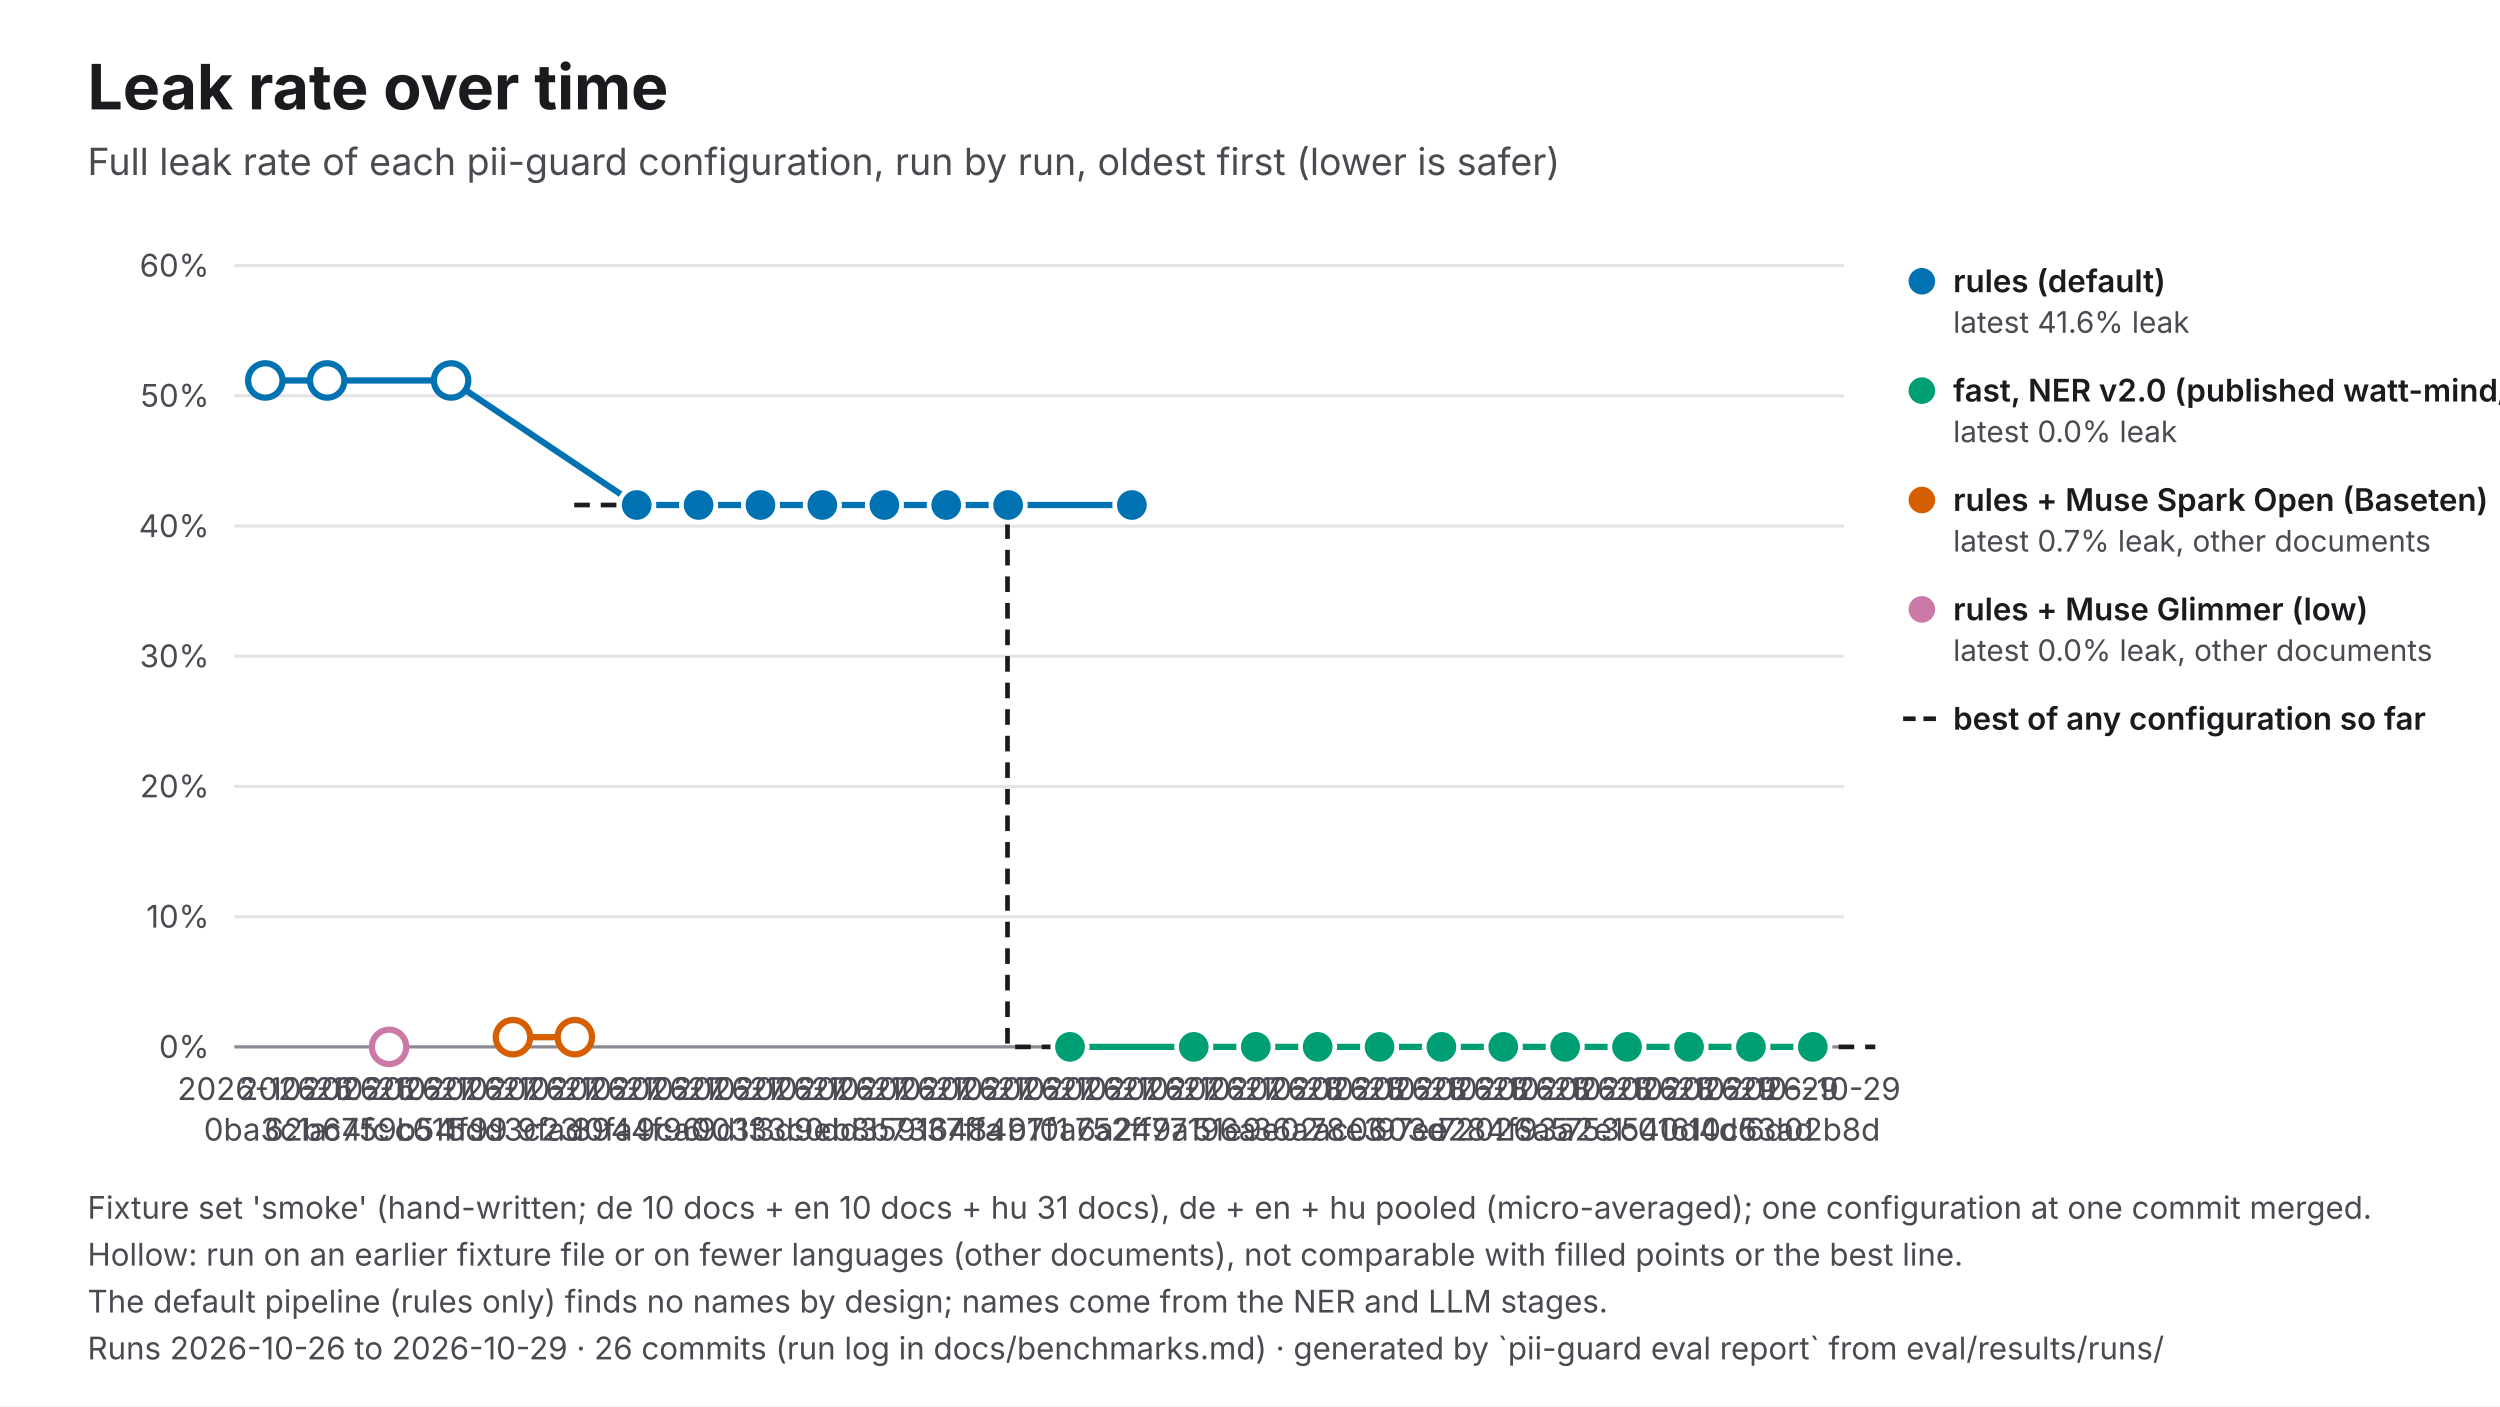
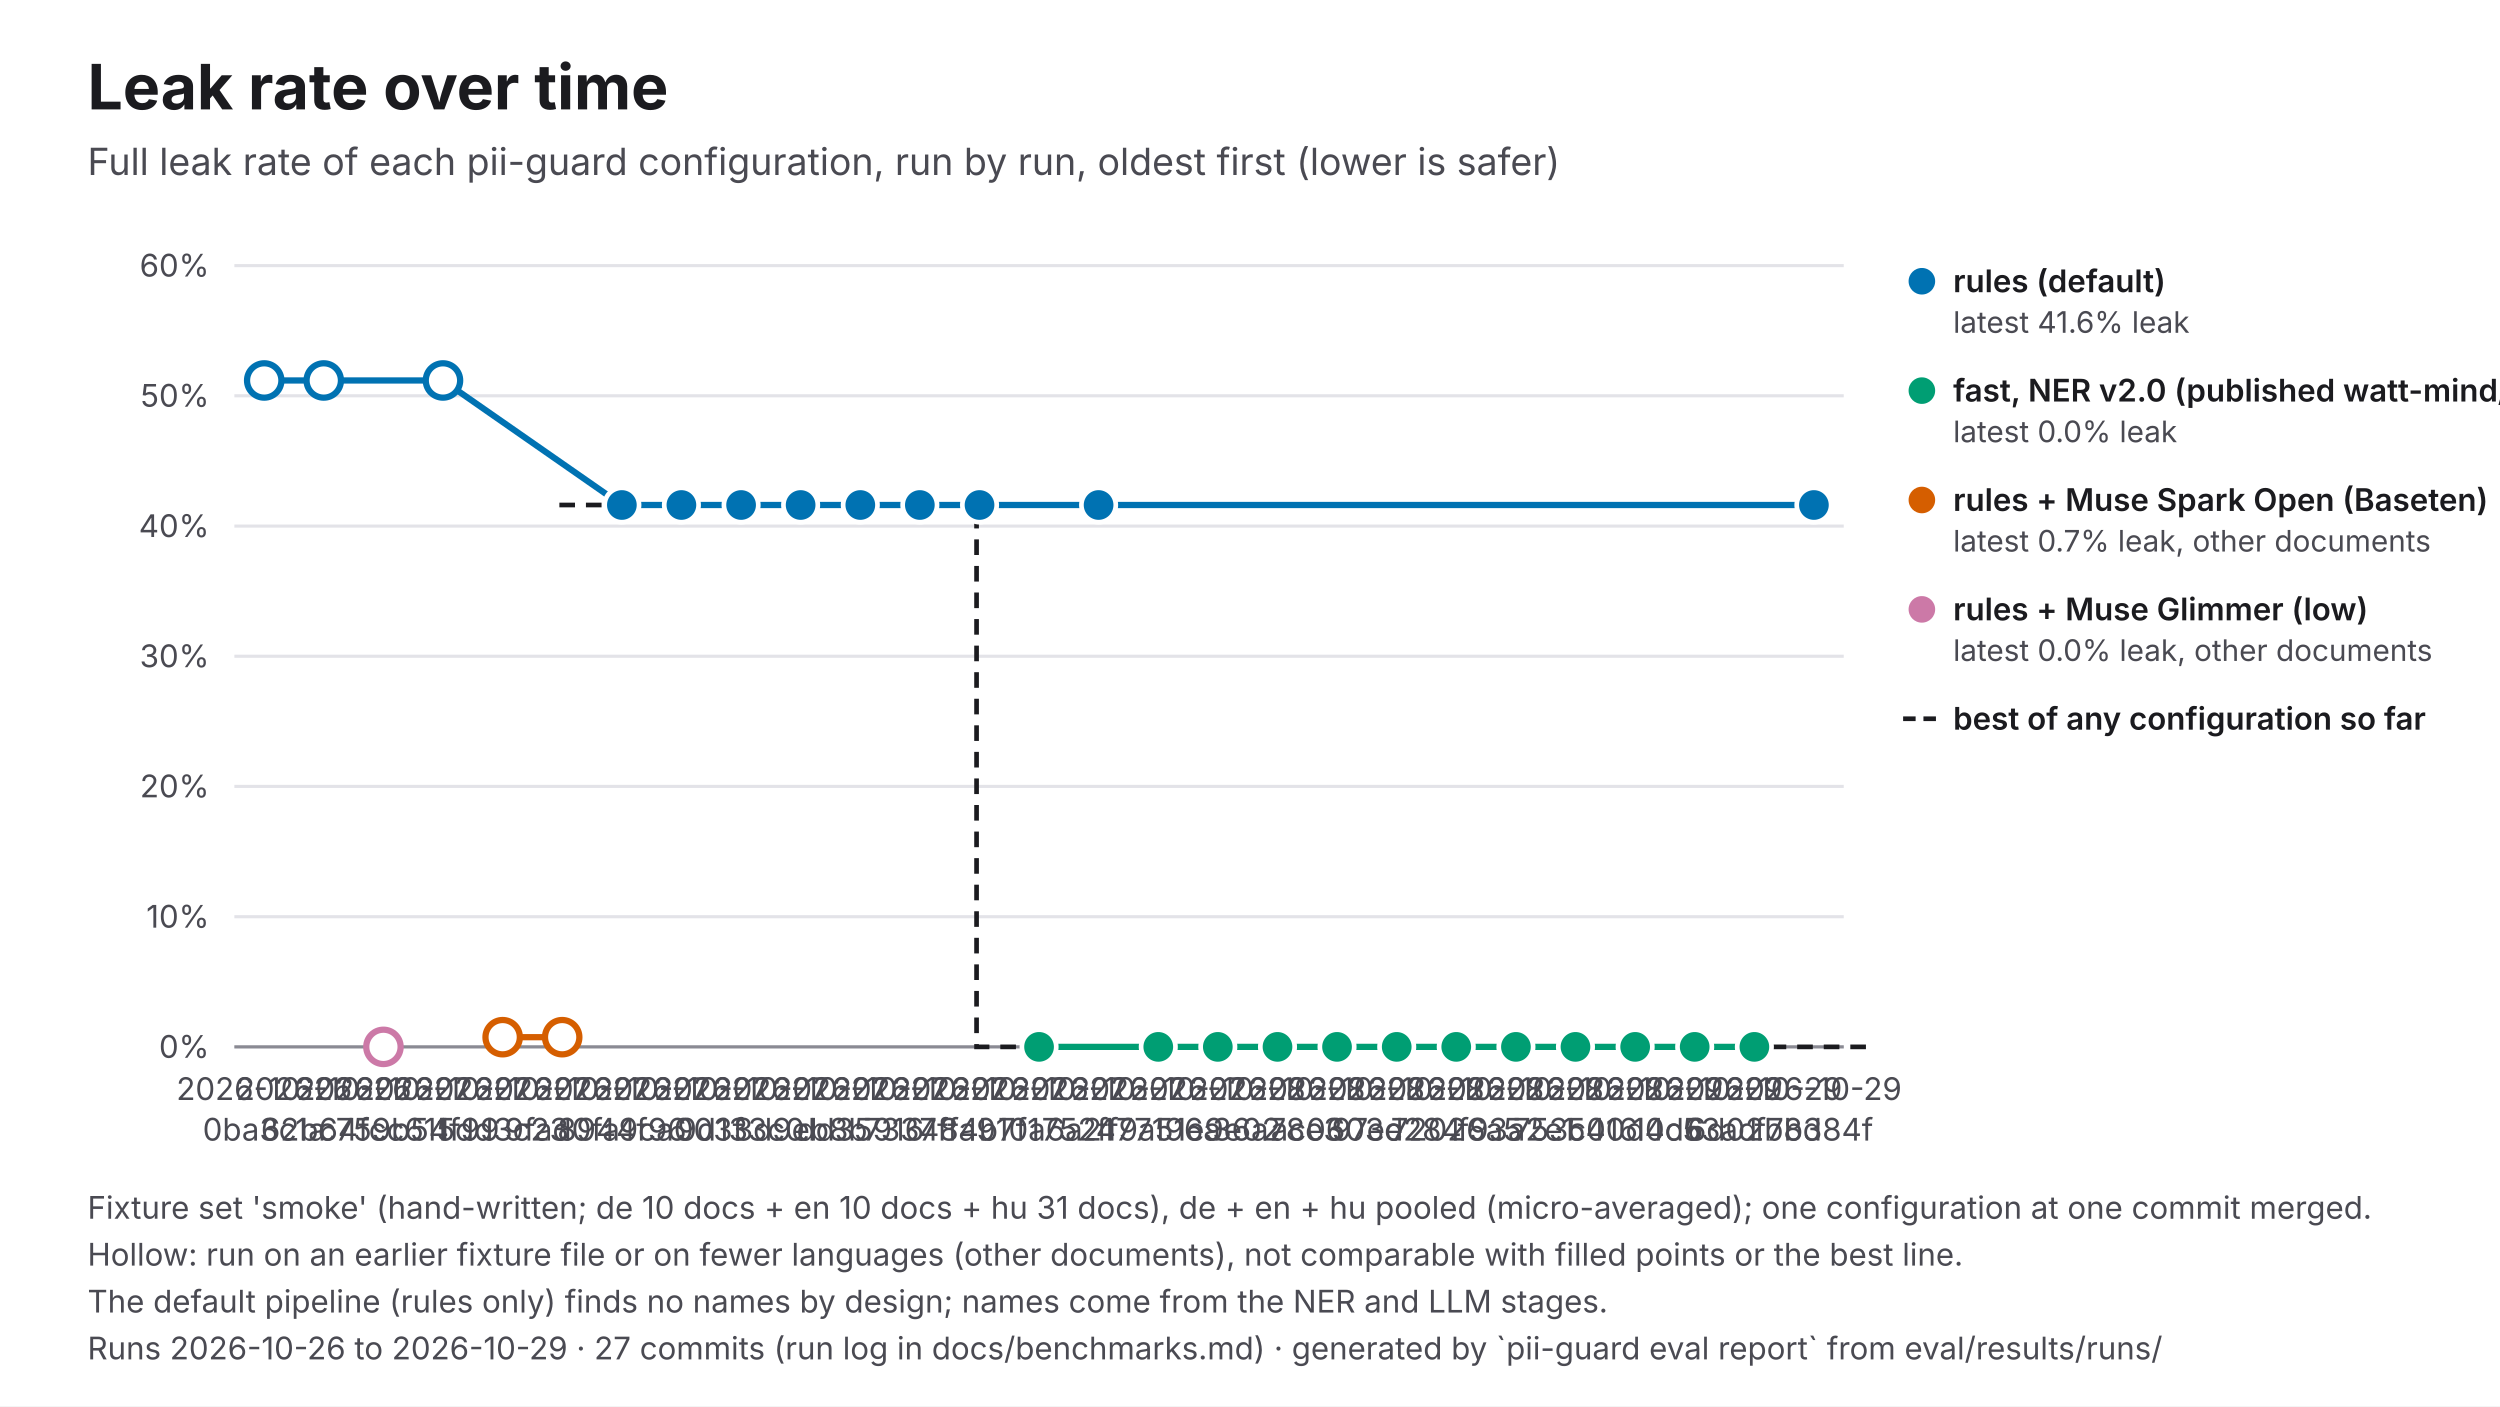
<svg xmlns="http://www.w3.org/2000/svg" viewBox="0 0 1600 900" width="1600" height="900" role="img" aria-labelledby="t d" font-family="Inter, 'Helvetica Neue', Helvetica, Arial, sans-serif">
  <rect width="1600" height="900" fill="#FFFFFF" />
  <text x="56" y="70" font-size="40" fill="#1B1B1F" font-weight="700">Leak rate over time</text>
  <text x="56" y="112" font-size="24" fill="#4A4A52">Full leak rate of each pii-guard configuration, run by run, oldest first (lower is safer)</text>
  <line x1="150" y1="670" x2="1180" y2="670" stroke="#E3E3E8" stroke-width="2" />
  <text x="134" y="677" font-size="20" fill="#4A4A52" text-anchor="end">0%</text>
  <line x1="150" y1="586.7" x2="1180" y2="586.7" stroke="#E3E3E8" stroke-width="2" />
  <text x="134" y="593.7" font-size="20" fill="#4A4A52" text-anchor="end">10%</text>
  <line x1="150" y1="503.3" x2="1180" y2="503.3" stroke="#E3E3E8" stroke-width="2" />
  <text x="134" y="510.3" font-size="20" fill="#4A4A52" text-anchor="end">20%</text>
  <line x1="150" y1="420" x2="1180" y2="420" stroke="#E3E3E8" stroke-width="2" />
  <text x="134" y="427" font-size="20" fill="#4A4A52" text-anchor="end">30%</text>
  <line x1="150" y1="336.7" x2="1180" y2="336.7" stroke="#E3E3E8" stroke-width="2" />
  <text x="134" y="343.7" font-size="20" fill="#4A4A52" text-anchor="end">40%</text>
  <line x1="150" y1="253.3" x2="1180" y2="253.3" stroke="#E3E3E8" stroke-width="2" />
  <text x="134" y="260.3" font-size="20" fill="#4A4A52" text-anchor="end">50%</text>
  <line x1="150" y1="170" x2="1180" y2="170" stroke="#E3E3E8" stroke-width="2" />
  <text x="134" y="177" font-size="20" fill="#4A4A52" text-anchor="end">60%</text>
-   <text x="169.8" y="704" font-size="20" fill="#4A4A52" text-anchor="middle">2026-10-26</text>
-   <text x="169.8" y="730" font-size="20" fill="#4A4A52" text-anchor="middle">0ba3c1a</text>
-   <text x="209.4" y="704" font-size="20" fill="#4A4A52" text-anchor="middle">2026-10-26</text>
-   <text x="209.4" y="730" font-size="20" fill="#4A4A52" text-anchor="middle">62b64fc</text>
-   <text x="249" y="704" font-size="20" fill="#4A4A52" text-anchor="middle">2026-10-27</text>
-   <text x="249" y="730" font-size="20" fill="#4A4A52" text-anchor="middle">c759b54</text>
-   <text x="288.7" y="704" font-size="20" fill="#4A4A52" text-anchor="middle">2026-10-27</text>
-   <text x="288.7" y="730" font-size="20" fill="#4A4A52" text-anchor="middle">c611f99</text>
-   <text x="328.3" y="704" font-size="20" fill="#4A4A52" text-anchor="middle">2026-10-27</text>
-   <text x="328.3" y="730" font-size="20" fill="#4A4A52" text-anchor="middle">5dd3c23</text>
-   <text x="367.9" y="704" font-size="20" fill="#4A4A52" text-anchor="middle">2026-10-27</text>
-   <text x="367.9" y="730" font-size="20" fill="#4A4A52" text-anchor="middle">9fad0fa</text>
-   <text x="407.5" y="704" font-size="20" fill="#4A4A52" text-anchor="middle">2026-10-27</text>
-   <text x="407.5" y="730" font-size="20" fill="#4A4A52" text-anchor="middle">8944f96</text>
-   <text x="447.1" y="704" font-size="20" fill="#4A4A52" text-anchor="middle">2026-10-27</text>
-   <text x="447.1" y="730" font-size="20" fill="#4A4A52" text-anchor="middle">9ca003f</text>
-   <text x="486.7" y="704" font-size="20" fill="#4A4A52" text-anchor="middle">2026-10-27</text>
-   <text x="486.7" y="730" font-size="20" fill="#4A4A52" text-anchor="middle">9d133c0</text>
-   <text x="526.3" y="704" font-size="20" fill="#4A4A52" text-anchor="middle">2026-10-27</text>
-   <text x="526.3" y="730" font-size="20" fill="#4A4A52" text-anchor="middle">3d9eb8b</text>
-   <text x="566" y="704" font-size="20" fill="#4A4A52" text-anchor="middle">2026-10-27</text>
-   <text x="566" y="730" font-size="20" fill="#4A4A52" text-anchor="middle">dd35916</text>
-   <text x="605.6" y="704" font-size="20" fill="#4A4A52" text-anchor="middle">2026-10-27</text>
-   <text x="605.6" y="730" font-size="20" fill="#4A4A52" text-anchor="middle">7337ffa</text>
-   <text x="645.2" y="704" font-size="20" fill="#4A4A52" text-anchor="middle">2026-10-27</text>
-   <text x="645.2" y="730" font-size="20" fill="#4A4A52" text-anchor="middle">484b7f1</text>
-   <text x="684.8" y="704" font-size="20" fill="#4A4A52" text-anchor="middle">2026-10-27</text>
-   <text x="684.8" y="730" font-size="20" fill="#4A4A52" text-anchor="middle">910a6a2</text>
-   <text x="724.4" y="704" font-size="20" fill="#4A4A52" text-anchor="middle">2026-10-27</text>
-   <text x="724.4" y="730" font-size="20" fill="#4A4A52" text-anchor="middle">752ff9a</text>
-   <text x="764" y="704" font-size="20" fill="#4A4A52" text-anchor="middle">2026-10-27</text>
-   <text x="764" y="730" font-size="20" fill="#4A4A52" text-anchor="middle">477196a</text>
-   <text x="803.7" y="704" font-size="20" fill="#4A4A52" text-anchor="middle">2026-10-28</text>
-   <text x="803.7" y="730" font-size="20" fill="#4A4A52" text-anchor="middle">51e9e02</text>
-   <text x="843.3" y="704" font-size="20" fill="#4A4A52" text-anchor="middle">2026-10-28</text>
-   <text x="843.3" y="730" font-size="20" fill="#4A4A52" text-anchor="middle">36a78e3</text>
-   <text x="882.9" y="704" font-size="20" fill="#4A4A52" text-anchor="middle">2026-10-28</text>
-   <text x="882.9" y="730" font-size="20" fill="#4A4A52" text-anchor="middle">ac0603d</text>
-   <text x="922.5" y="704" font-size="20" fill="#4A4A52" text-anchor="middle">2026-10-28</text>
-   <text x="922.5" y="730" font-size="20" fill="#4A4A52" text-anchor="middle">97ee284</text>
-   <text x="962.1" y="704" font-size="20" fill="#4A4A52" text-anchor="middle">2026-10-28</text>
-   <text x="962.1" y="730" font-size="20" fill="#4A4A52" text-anchor="middle">72026a5</text>
-   <text x="1001.7" y="704" font-size="20" fill="#4A4A52" text-anchor="middle">2026-10-28</text>
-   <text x="1001.7" y="730" font-size="20" fill="#4A4A52" text-anchor="middle">f93a2e1</text>
-   <text x="1041.3" y="704" font-size="20" fill="#4A4A52" text-anchor="middle">2026-10-28</text>
-   <text x="1041.3" y="730" font-size="20" fill="#4A4A52" text-anchor="middle">753c016</text>
-   <text x="1081" y="704" font-size="20" fill="#4A4A52" text-anchor="middle">2026-10-29</text>
-   <text x="1081" y="730" font-size="20" fill="#4A4A52" text-anchor="middle">540d4d6</text>
-   <text x="1120.6" y="704" font-size="20" fill="#4A4A52" text-anchor="middle">2026-10-29</text>
-   <text x="1120.6" y="730" font-size="20" fill="#4A4A52" text-anchor="middle">10c53ad</text>
-   <text x="1160.2" y="704" font-size="20" fill="#4A4A52" text-anchor="middle">2026-10-29</text>
-   <text x="1160.2" y="730" font-size="20" fill="#4A4A52" text-anchor="middle">6d02b8d</text>
+   <text x="169.1" y="704" font-size="20" fill="#4A4A52" text-anchor="middle">2026-10-26</text>
+   <text x="169.1" y="730" font-size="20" fill="#4A4A52" text-anchor="middle">0ba3c1a</text>
+   <text x="207.2" y="704" font-size="20" fill="#4A4A52" text-anchor="middle">2026-10-26</text>
+   <text x="207.2" y="730" font-size="20" fill="#4A4A52" text-anchor="middle">62b64fc</text>
+   <text x="245.4" y="704" font-size="20" fill="#4A4A52" text-anchor="middle">2026-10-27</text>
+   <text x="245.4" y="730" font-size="20" fill="#4A4A52" text-anchor="middle">c759b54</text>
+   <text x="283.5" y="704" font-size="20" fill="#4A4A52" text-anchor="middle">2026-10-27</text>
+   <text x="283.5" y="730" font-size="20" fill="#4A4A52" text-anchor="middle">c611f99</text>
+   <text x="321.7" y="704" font-size="20" fill="#4A4A52" text-anchor="middle">2026-10-27</text>
+   <text x="321.7" y="730" font-size="20" fill="#4A4A52" text-anchor="middle">5dd3c23</text>
+   <text x="359.8" y="704" font-size="20" fill="#4A4A52" text-anchor="middle">2026-10-27</text>
+   <text x="359.8" y="730" font-size="20" fill="#4A4A52" text-anchor="middle">9fad0fa</text>
+   <text x="398" y="704" font-size="20" fill="#4A4A52" text-anchor="middle">2026-10-27</text>
+   <text x="398" y="730" font-size="20" fill="#4A4A52" text-anchor="middle">8944f96</text>
+   <text x="436.1" y="704" font-size="20" fill="#4A4A52" text-anchor="middle">2026-10-27</text>
+   <text x="436.1" y="730" font-size="20" fill="#4A4A52" text-anchor="middle">9ca003f</text>
+   <text x="474.3" y="704" font-size="20" fill="#4A4A52" text-anchor="middle">2026-10-27</text>
+   <text x="474.3" y="730" font-size="20" fill="#4A4A52" text-anchor="middle">9d133c0</text>
+   <text x="512.4" y="704" font-size="20" fill="#4A4A52" text-anchor="middle">2026-10-27</text>
+   <text x="512.4" y="730" font-size="20" fill="#4A4A52" text-anchor="middle">3d9eb8b</text>
+   <text x="550.6" y="704" font-size="20" fill="#4A4A52" text-anchor="middle">2026-10-27</text>
+   <text x="550.6" y="730" font-size="20" fill="#4A4A52" text-anchor="middle">dd35916</text>
+   <text x="588.7" y="704" font-size="20" fill="#4A4A52" text-anchor="middle">2026-10-27</text>
+   <text x="588.7" y="730" font-size="20" fill="#4A4A52" text-anchor="middle">7337ffa</text>
+   <text x="626.9" y="704" font-size="20" fill="#4A4A52" text-anchor="middle">2026-10-27</text>
+   <text x="626.9" y="730" font-size="20" fill="#4A4A52" text-anchor="middle">484b7f1</text>
+   <text x="665" y="704" font-size="20" fill="#4A4A52" text-anchor="middle">2026-10-27</text>
+   <text x="665" y="730" font-size="20" fill="#4A4A52" text-anchor="middle">910a6a2</text>
+   <text x="703.1" y="704" font-size="20" fill="#4A4A52" text-anchor="middle">2026-10-27</text>
+   <text x="703.1" y="730" font-size="20" fill="#4A4A52" text-anchor="middle">752ff9a</text>
+   <text x="741.3" y="704" font-size="20" fill="#4A4A52" text-anchor="middle">2026-10-27</text>
+   <text x="741.3" y="730" font-size="20" fill="#4A4A52" text-anchor="middle">477196a</text>
+   <text x="779.4" y="704" font-size="20" fill="#4A4A52" text-anchor="middle">2026-10-28</text>
+   <text x="779.4" y="730" font-size="20" fill="#4A4A52" text-anchor="middle">51e9e02</text>
+   <text x="817.6" y="704" font-size="20" fill="#4A4A52" text-anchor="middle">2026-10-28</text>
+   <text x="817.6" y="730" font-size="20" fill="#4A4A52" text-anchor="middle">36a78e3</text>
+   <text x="855.7" y="704" font-size="20" fill="#4A4A52" text-anchor="middle">2026-10-28</text>
+   <text x="855.7" y="730" font-size="20" fill="#4A4A52" text-anchor="middle">ac0603d</text>
+   <text x="893.9" y="704" font-size="20" fill="#4A4A52" text-anchor="middle">2026-10-28</text>
+   <text x="893.9" y="730" font-size="20" fill="#4A4A52" text-anchor="middle">97ee284</text>
+   <text x="932" y="704" font-size="20" fill="#4A4A52" text-anchor="middle">2026-10-28</text>
+   <text x="932" y="730" font-size="20" fill="#4A4A52" text-anchor="middle">72026a5</text>
+   <text x="970.2" y="704" font-size="20" fill="#4A4A52" text-anchor="middle">2026-10-28</text>
+   <text x="970.2" y="730" font-size="20" fill="#4A4A52" text-anchor="middle">f93a2e1</text>
+   <text x="1008.3" y="704" font-size="20" fill="#4A4A52" text-anchor="middle">2026-10-28</text>
+   <text x="1008.3" y="730" font-size="20" fill="#4A4A52" text-anchor="middle">753c016</text>
+   <text x="1046.5" y="704" font-size="20" fill="#4A4A52" text-anchor="middle">2026-10-29</text>
+   <text x="1046.5" y="730" font-size="20" fill="#4A4A52" text-anchor="middle">540d4d6</text>
+   <text x="1084.6" y="704" font-size="20" fill="#4A4A52" text-anchor="middle">2026-10-29</text>
+   <text x="1084.6" y="730" font-size="20" fill="#4A4A52" text-anchor="middle">10c53ad</text>
+   <text x="1122.8" y="704" font-size="20" fill="#4A4A52" text-anchor="middle">2026-10-29</text>
+   <text x="1122.8" y="730" font-size="20" fill="#4A4A52" text-anchor="middle">6d02b8d</text>
+   <text x="1160.9" y="704" font-size="20" fill="#4A4A52" text-anchor="middle">2026-10-29</text>
+   <text x="1160.9" y="730" font-size="20" fill="#4A4A52" text-anchor="middle">f7b384f</text>
  <line x1="150" y1="670" x2="1180" y2="670" stroke="#8A8A93" stroke-width="2" />
-   <path d="M367.5,323.2H407.1V323.2H446.7V323.2H486.3V323.2H526V323.2H565.6V323.2H605.2V323.2H644.8V670H684.4V670H724V670H763.7V670H803.3V670H842.9V670H882.5V670H922.1V670H961.7V670H1001.3V670H1041V670H1080.6V670H1120.2V670H1200.2" fill="none" stroke="#1B1B1F" stroke-width="3" stroke-dasharray="10 7" />
-   <path d="M169.8,243.5L209.4,243.5L288.7,243.5L407.5,323.2L447.1,323.2L486.7,323.2L526.3,323.2L566,323.2L605.6,323.2L645.2,323.2L724.4,323.2" fill="none" stroke="#0072B2" stroke-width="4" />
-   <circle cx="169.8" cy="243.5" r="11" fill="#FFFFFF" stroke="#0072B2" stroke-width="4" />
-   <circle cx="209.4" cy="243.5" r="11" fill="#FFFFFF" stroke="#0072B2" stroke-width="4" />
-   <circle cx="288.7" cy="243.5" r="11" fill="#FFFFFF" stroke="#0072B2" stroke-width="4" />
-   <circle cx="407.5" cy="323.2" r="11" fill="#0072B2" stroke="#FFFFFF" stroke-width="3" />
-   <circle cx="447.1" cy="323.2" r="11" fill="#0072B2" stroke="#FFFFFF" stroke-width="3" />
-   <circle cx="486.7" cy="323.2" r="11" fill="#0072B2" stroke="#FFFFFF" stroke-width="3" />
-   <circle cx="526.3" cy="323.2" r="11" fill="#0072B2" stroke="#FFFFFF" stroke-width="3" />
-   <circle cx="566" cy="323.2" r="11" fill="#0072B2" stroke="#FFFFFF" stroke-width="3" />
-   <circle cx="605.6" cy="323.2" r="11" fill="#0072B2" stroke="#FFFFFF" stroke-width="3" />
-   <circle cx="645.2" cy="323.2" r="11" fill="#0072B2" stroke="#FFFFFF" stroke-width="3" />
-   <circle cx="724.4" cy="323.2" r="11" fill="#0072B2" stroke="#FFFFFF" stroke-width="3" />
-   <path d="M684.8,670L764,670L803.7,670L843.3,670L882.9,670L922.5,670L962.1,670L1001.7,670L1041.3,670L1081,670L1120.6,670L1160.2,670" fill="none" stroke="#009E73" stroke-width="4" />
-   <circle cx="684.8" cy="670" r="11" fill="#009E73" stroke="#FFFFFF" stroke-width="3" />
-   <circle cx="764" cy="670" r="11" fill="#009E73" stroke="#FFFFFF" stroke-width="3" />
-   <circle cx="803.7" cy="670" r="11" fill="#009E73" stroke="#FFFFFF" stroke-width="3" />
-   <circle cx="843.3" cy="670" r="11" fill="#009E73" stroke="#FFFFFF" stroke-width="3" />
-   <circle cx="882.9" cy="670" r="11" fill="#009E73" stroke="#FFFFFF" stroke-width="3" />
-   <circle cx="922.5" cy="670" r="11" fill="#009E73" stroke="#FFFFFF" stroke-width="3" />
-   <circle cx="962.1" cy="670" r="11" fill="#009E73" stroke="#FFFFFF" stroke-width="3" />
-   <circle cx="1001.7" cy="670" r="11" fill="#009E73" stroke="#FFFFFF" stroke-width="3" />
-   <circle cx="1041.3" cy="670" r="11" fill="#009E73" stroke="#FFFFFF" stroke-width="3" />
-   <circle cx="1081" cy="670" r="11" fill="#009E73" stroke="#FFFFFF" stroke-width="3" />
-   <circle cx="1120.6" cy="670" r="11" fill="#009E73" stroke="#FFFFFF" stroke-width="3" />
-   <circle cx="1160.2" cy="670" r="11" fill="#009E73" stroke="#FFFFFF" stroke-width="3" />
-   <path d="M328.3,663.8L367.9,663.8" fill="none" stroke="#D55E00" stroke-width="4" />
-   <circle cx="328.3" cy="663.8" r="11" fill="#FFFFFF" stroke="#D55E00" stroke-width="4" />
-   <circle cx="367.9" cy="663.8" r="11" fill="#FFFFFF" stroke="#D55E00" stroke-width="4" />
-   <circle cx="249" cy="670" r="11" fill="#FFFFFF" stroke="#CC79A7" stroke-width="4" />
+   <path d="M358,323.2H396.1V323.2H434.3V323.2H472.4V323.2H510.6V323.2H548.7V323.2H586.9V323.2H625V670H663.1V670H701.3V670H739.4V670H777.6V670H815.7V670H853.9V670H892V670H930.2V670H968.3V670H1006.5V670H1044.6V670H1082.8V670H1120.9V670H1200.9" fill="none" stroke="#1B1B1F" stroke-width="3" stroke-dasharray="10 7" />
+   <path d="M169.1,243.5L207.2,243.5L283.5,243.5L398,323.2L436.1,323.2L474.3,323.2L512.4,323.2L550.6,323.2L588.7,323.2L626.9,323.2L703.1,323.2L1160.9,323.2" fill="none" stroke="#0072B2" stroke-width="4" />
+   <circle cx="169.1" cy="243.5" r="11" fill="#FFFFFF" stroke="#0072B2" stroke-width="4" />
+   <circle cx="207.2" cy="243.5" r="11" fill="#FFFFFF" stroke="#0072B2" stroke-width="4" />
+   <circle cx="283.5" cy="243.5" r="11" fill="#FFFFFF" stroke="#0072B2" stroke-width="4" />
+   <circle cx="398" cy="323.2" r="11" fill="#0072B2" stroke="#FFFFFF" stroke-width="3" />
+   <circle cx="436.1" cy="323.2" r="11" fill="#0072B2" stroke="#FFFFFF" stroke-width="3" />
+   <circle cx="474.3" cy="323.2" r="11" fill="#0072B2" stroke="#FFFFFF" stroke-width="3" />
+   <circle cx="512.4" cy="323.2" r="11" fill="#0072B2" stroke="#FFFFFF" stroke-width="3" />
+   <circle cx="550.6" cy="323.2" r="11" fill="#0072B2" stroke="#FFFFFF" stroke-width="3" />
+   <circle cx="588.7" cy="323.2" r="11" fill="#0072B2" stroke="#FFFFFF" stroke-width="3" />
+   <circle cx="626.9" cy="323.2" r="11" fill="#0072B2" stroke="#FFFFFF" stroke-width="3" />
+   <circle cx="703.1" cy="323.2" r="11" fill="#0072B2" stroke="#FFFFFF" stroke-width="3" />
+   <circle cx="1160.9" cy="323.2" r="11" fill="#0072B2" stroke="#FFFFFF" stroke-width="3" />
+   <path d="M665,670L741.3,670L779.4,670L817.6,670L855.7,670L893.9,670L932,670L970.2,670L1008.3,670L1046.5,670L1084.6,670L1122.8,670" fill="none" stroke="#009E73" stroke-width="4" />
+   <circle cx="665" cy="670" r="11" fill="#009E73" stroke="#FFFFFF" stroke-width="3" />
+   <circle cx="741.3" cy="670" r="11" fill="#009E73" stroke="#FFFFFF" stroke-width="3" />
+   <circle cx="779.4" cy="670" r="11" fill="#009E73" stroke="#FFFFFF" stroke-width="3" />
+   <circle cx="817.6" cy="670" r="11" fill="#009E73" stroke="#FFFFFF" stroke-width="3" />
+   <circle cx="855.7" cy="670" r="11" fill="#009E73" stroke="#FFFFFF" stroke-width="3" />
+   <circle cx="893.9" cy="670" r="11" fill="#009E73" stroke="#FFFFFF" stroke-width="3" />
+   <circle cx="932" cy="670" r="11" fill="#009E73" stroke="#FFFFFF" stroke-width="3" />
+   <circle cx="970.2" cy="670" r="11" fill="#009E73" stroke="#FFFFFF" stroke-width="3" />
+   <circle cx="1008.3" cy="670" r="11" fill="#009E73" stroke="#FFFFFF" stroke-width="3" />
+   <circle cx="1046.5" cy="670" r="11" fill="#009E73" stroke="#FFFFFF" stroke-width="3" />
+   <circle cx="1084.6" cy="670" r="11" fill="#009E73" stroke="#FFFFFF" stroke-width="3" />
+   <circle cx="1122.8" cy="670" r="11" fill="#009E73" stroke="#FFFFFF" stroke-width="3" />
+   <path d="M321.7,663.8L359.8,663.8" fill="none" stroke="#D55E00" stroke-width="4" />
+   <circle cx="321.7" cy="663.8" r="11" fill="#FFFFFF" stroke="#D55E00" stroke-width="4" />
+   <circle cx="359.8" cy="663.8" r="11" fill="#FFFFFF" stroke="#D55E00" stroke-width="4" />
+   <circle cx="245.4" cy="670" r="11" fill="#FFFFFF" stroke="#CC79A7" stroke-width="4" />
  <circle cx="1230" cy="180" r="10" fill="#0072B2" stroke="#FFFFFF" stroke-width="3" />
  <text x="1250" y="187" font-size="20" fill="#1B1B1F" font-weight="600">rules (default)</text>
  <text x="1250" y="213" font-size="19" fill="#4A4A52">latest 41.6% leak</text>
  <circle cx="1230" cy="250" r="10" fill="#009E73" stroke="#FFFFFF" stroke-width="3" />
  <text x="1250" y="257" font-size="20" fill="#1B1B1F" font-weight="600">fast, NER v2.0 (published watt-mind/pii-guard-ner-xlmr-base, LAB-1306)</text>
  <text x="1250" y="283" font-size="19" fill="#4A4A52">latest 0.0% leak</text>
  <circle cx="1230" cy="320" r="10" fill="#D55E00" stroke="#FFFFFF" stroke-width="3" />
  <text x="1250" y="327" font-size="20" fill="#1B1B1F" font-weight="600">rules + Muse Spark Open (Baseten)</text>
  <text x="1250" y="353" font-size="19" fill="#4A4A52">latest 0.7% leak, other documents</text>
  <circle cx="1230" cy="390" r="10" fill="#CC79A7" stroke="#FFFFFF" stroke-width="3" />
  <text x="1250" y="397" font-size="20" fill="#1B1B1F" font-weight="600">rules + Muse Glimmer (low)</text>
  <text x="1250" y="423" font-size="19" fill="#4A4A52">latest 0.0% leak, other documents</text>
  <line x1="1218" y1="460" x2="1242" y2="460" stroke="#1B1B1F" stroke-width="3" stroke-dasharray="8 5" />
  <text x="1250" y="467" font-size="20" fill="#1B1B1F" font-weight="600">best of any configuration so far</text>
  <text x="56" y="780" font-size="20" fill="#4A4A52">Fixture set 'smoke' (hand-written; de 10 docs + en 10 docs + hu 31 docs), de + en + hu pooled (micro-averaged); one configuration at one commit merged.</text>
  <text x="56" y="810" font-size="20" fill="#4A4A52">Hollow: run on an earlier fixture file or on fewer languages (other documents), not comparable with filled points or the best line.</text>
  <text x="56" y="840" font-size="20" fill="#4A4A52">The default pipeline (rules only) finds no names by design; names come from the NER and LLM stages.</text>
-   <text x="56" y="870" font-size="20" fill="#4A4A52">Runs 2026-10-26 to 2026-10-29 · 26 commits (run log in docs/benchmarks.md) · generated by `pii-guard eval report` from eval/results/runs/</text>
+   <text x="56" y="870" font-size="20" fill="#4A4A52">Runs 2026-10-26 to 2026-10-29 · 27 commits (run log in docs/benchmarks.md) · generated by `pii-guard eval report` from eval/results/runs/</text>
</svg>
